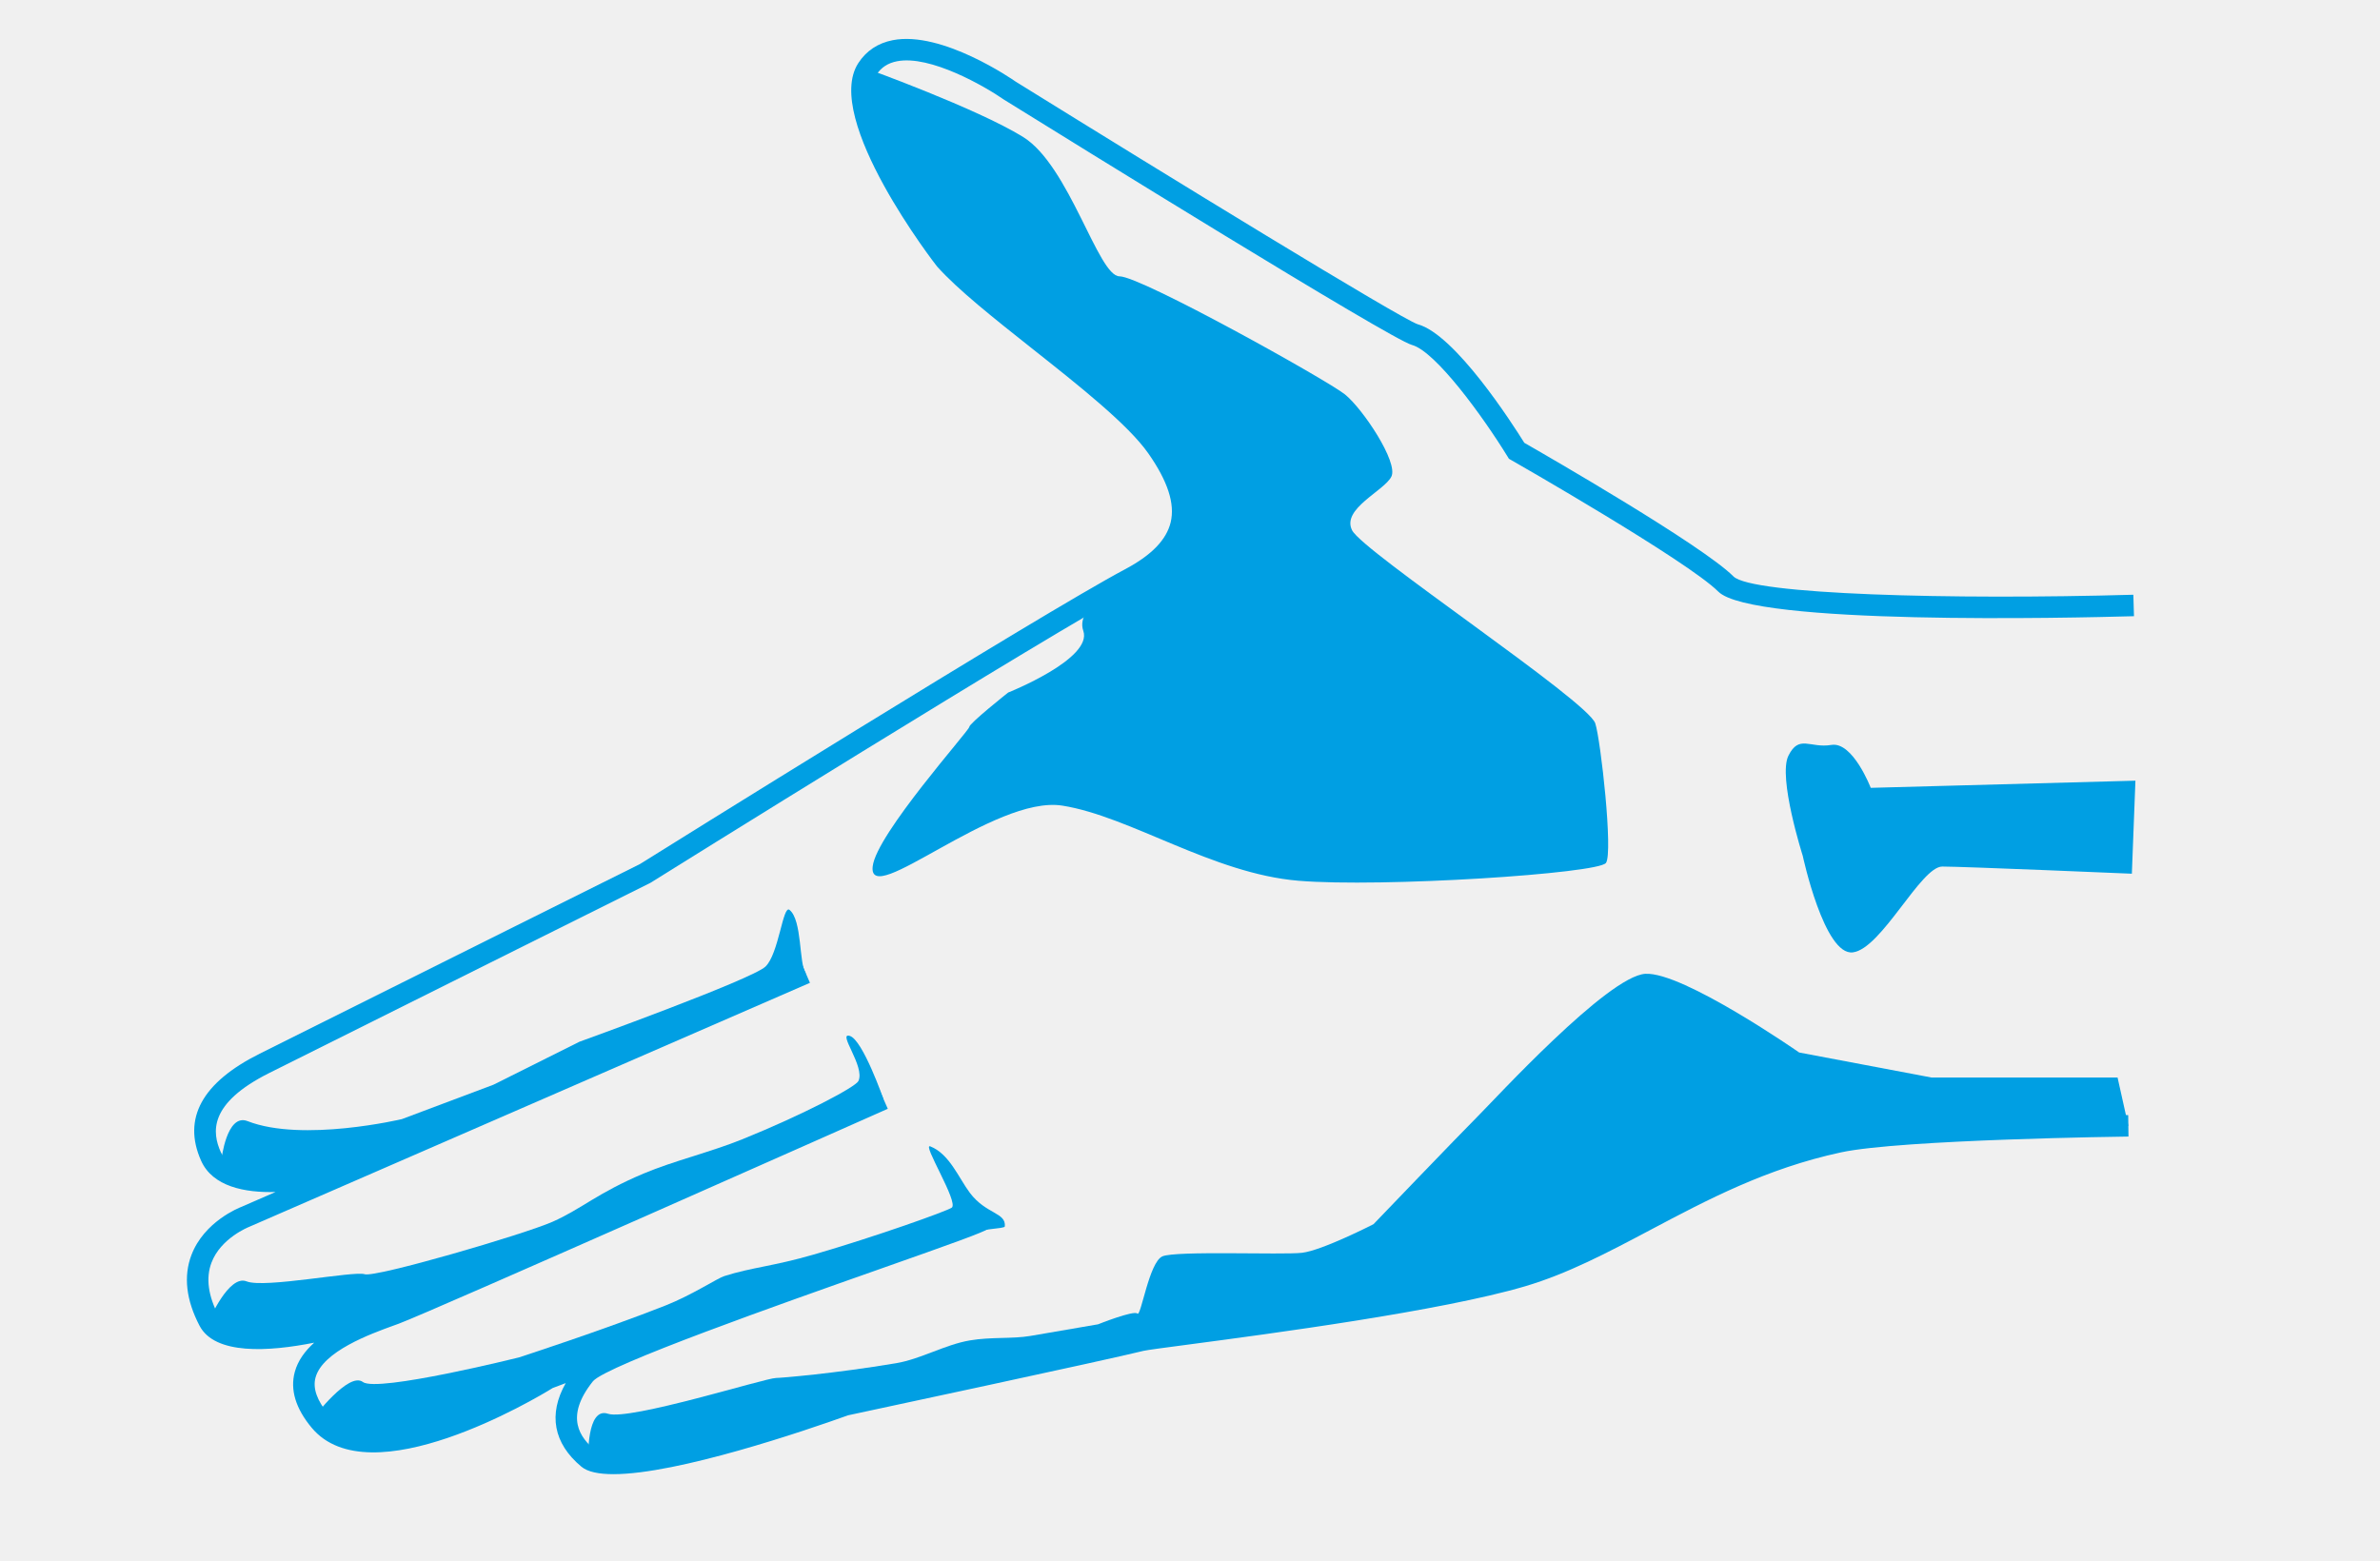
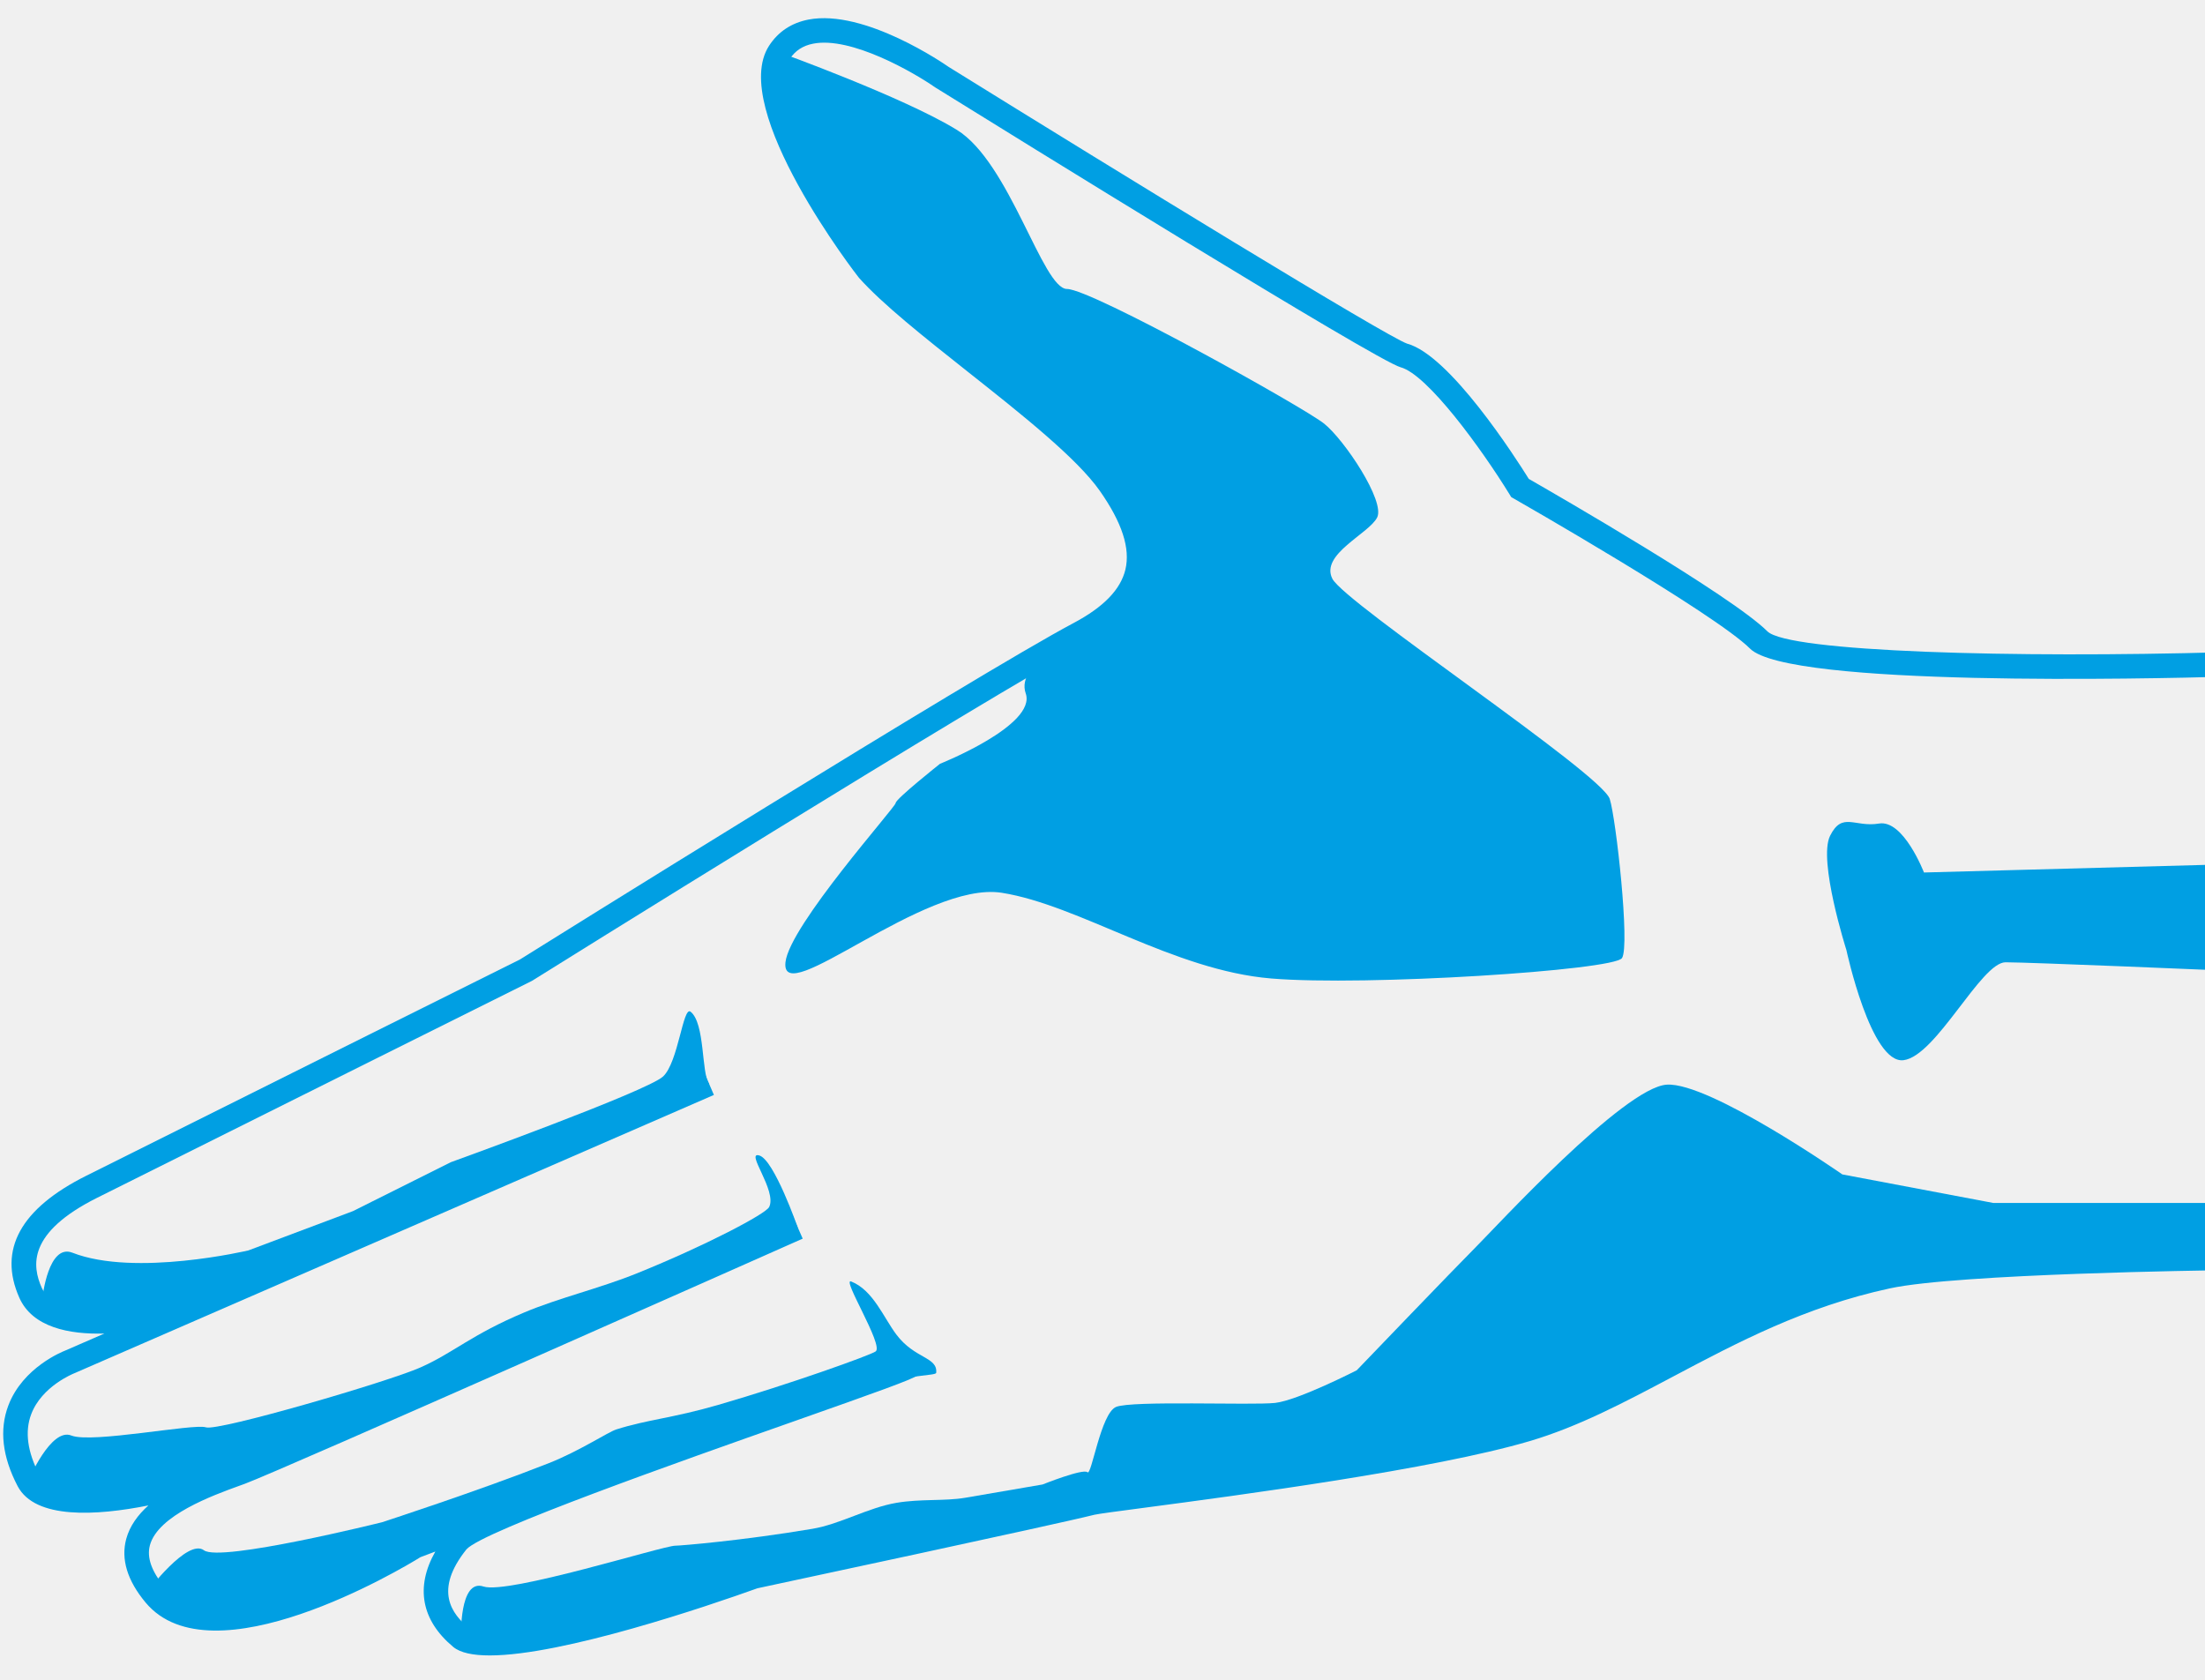
- <svg xmlns="http://www.w3.org/2000/svg" xmlns:xlink="http://www.w3.org/1999/xlink" version="1.1" id="Ebene_1" x="0px" y="0px" width="103.424px" height="67.808px" viewBox="0 0 103.424 67.808" enable-background="new 0 0 103.424 67.808" xml:space="preserve">
-   <text transform="matrix(0.5225 -0.8526 0.8526 0.5225 175.3384 62.8813)">
-     <tspan x="0" y="0" fill="#009FE3" font-family="'Futura-CondensedMedium'" font-size="37.893" letter-spacing="5">XX</tspan>
-     <tspan x="39.748" y="-0.001" fill="#009FE3" font-family="'Futura-CondensedMedium'" font-size="37.893" letter-spacing="5">V</tspan>
-     <tspan x="59.439" y="0" fill="#009FE3" font-family="'Futura-CondensedMedium'" font-size="37.893">I</tspan>
-   </text>
-   <g>
-     <defs>
-       <rect id="SVGID_1_" x="107.37" y="-58.179" width="200.42" height="187.18" />
-     </defs>
-     <clipPath id="SVGID_2_">
-       <use xlink:href="#SVGID_1_" overflow="visible" />
-     </clipPath>
-     <path clip-path="url(#SVGID_2_)" fill="#009FE3" d="M241.216-43.355l-6.322,10.357c0.197,0.103,0.4,0.19,0.597,0.294   C261.756-18.956,278.07,7.984,278.07,37.6c0,43.729-35.575,79.304-79.303,79.304c-16.741,0-32.738-5.153-46.276-14.898   l-6.312,10.341C161.626,123.236,179.781,129,198.767,129c50.397,0,91.4-41.003,91.4-91.4   C290.167,3.511,271.412-27.495,241.216-43.355" />
-     <path clip-path="url(#SVGID_2_)" fill="#009FE3" d="M122.906,88.559l7.068-11.58c-6.854-11.952-10.508-25.493-10.508-39.378   c0-43.728,35.574-79.302,79.301-79.302c1.191,0,2.383,0.071,3.573,0.123l7.078-11.596c-1.401-0.161-2.81-0.303-4.225-0.401   c-2.124-0.147-4.286-0.223-6.427-0.223c-50.397,0-91.397,41.001-91.397,91.398c0,17.048,4.728,33.683,13.668,48.102   C121.64,86.672,122.272,87.616,122.906,88.559" />
-   </g>
-   <text transform="matrix(1 0 0 1 225.2485 -6.3086)" fill="#FFFFFF" font-family="'Futura-Medium'" font-size="27.054">H</text>
-   <text transform="matrix(1 0 0 1 211.3442 16.0645)">
-     <tspan x="0" y="0" fill="#FFFFFF" font-family="'Futura-Medium'" font-size="27.054" letter-spacing="-2">E</tspan>
-     <tspan x="13.133" y="0" fill="#FFFFFF" font-family="'Futura-Medium'" font-size="27.054" letter-spacing="-2">I</tspan>
-     <tspan x="18.975" y="0" fill="#FFFFFF" font-family="'Futura-Medium'" font-size="27.054" letter-spacing="-2">D</tspan>
-     <tspan x="36.453" y="0" fill="#FFFFFF" font-family="'Futura-Medium'" font-size="27.054">E</tspan>
-   </text>
-   <text transform="matrix(1 0 0 1 197.5728 38.438)">
-     <tspan x="0" y="0" fill="#FFFFFF" font-family="'Futura-Medium'" font-size="27.054" letter-spacing="-1">LBE</tspan>
-     <tspan x="37.607" y="0" fill="#FFFFFF" font-family="'Futura-Medium'" font-size="27.054" letter-spacing="-2">R</tspan>
-     <tspan x="51.543" y="0" fill="#FFFFFF" font-family="'Futura-Medium'" font-size="27.054">G</tspan>
-   </text>
-   <text transform="matrix(1 0 0 1 183.6665 60.813)">
-     <tspan x="0" y="0" fill="#FFFFFF" font-family="'Futura-Medium'" font-size="27.054" letter-spacing="-2">ER</tspan>
-     <tspan x="27.258" y="0" fill="#FFFFFF" font-family="'Futura-Medium'" font-size="27.054" letter-spacing="-2">     </tspan>
-     <tspan x="58.314" y="0" fill="#FFFFFF" font-family="'Futura-Medium'" font-size="27.054" letter-spacing="-2">S</tspan>
-     <tspan x="71.76" y="0" fill="#FFFFFF" font-family="'Futura-Medium'" font-size="27.054">Y</tspan>
-   </text>
-   <text transform="matrix(1 0 0 1 169.897 83.186)">
-     <tspan x="0" y="0" fill="#FFFFFF" font-family="'Futura-Medium'" font-size="27.054">M</tspan>
-     <tspan x="25.199" y="0" fill="#FFFFFF" font-family="'Futura-Medium'" font-size="27.054">P</tspan>
-   </text>
-   <text transform="matrix(1 0 0 1 208.8813 83.186)" fill="#FFFFFF" font-family="'Futura-Medium'" font-size="27.054">O</text>
-   <text transform="matrix(1 0 0 1 232.2563 83.186)" fill="#FFFFFF" font-family="'Futura-Medium'" font-size="27.054">S</text>
-   <text transform="matrix(1 0 0 1 247.2173 83.186)" fill="#FFFFFF" font-family="'Futura-Medium'" font-size="27.054">I</text>
-   <text transform="matrix(1 0 0 1 155.9907 105.5591)">
-     <tspan x="0" y="0" fill="#FFFFFF" font-family="'Futura-Medium'" font-size="27.054" letter-spacing="-2">U</tspan>
-     <tspan x="17.85" y="0" fill="#FFFFFF" font-family="'Futura-Medium'" font-size="27.054">M</tspan>
-   </text>
-   <g>
-     <path fill="#009FE3" d="M26.658,64.072c-0.629,0-1.119-0.096-1.393-0.325c-1.217-1.015-1.447-2.284-0.681-3.633   c-0.191,0.072-0.38,0.145-0.567,0.214c-0.736,0.461-7.954,4.747-10.471,1.728c-0.698-0.837-0.945-1.653-0.737-2.424   c0.134-0.494,0.444-0.915,0.844-1.275c-1.98,0.395-4.313,0.538-4.981-0.735c-0.584-1.117-0.704-2.15-0.354-3.073   c0.554-1.463,2.091-2.062,2.156-2.088l1.501-0.653c-1.338,0.037-2.735-0.233-3.238-1.363c-0.814-1.832,0.043-3.396,2.549-4.649   c6.685-3.342,16.519-8.239,16.519-8.239c0.67-0.421,17.388-10.852,21.092-12.819c1.146-0.609,1.791-1.275,1.975-2.036   c0.193-0.806-0.124-1.787-0.973-2.999c-0.875-1.248-2.991-2.926-5.041-4.548c-1.663-1.318-3.235-2.563-4.135-3.57   c-0.053-0.059-4.993-6.429-3.425-8.842c0.348-0.536,0.853-0.871,1.5-0.997c2.142-0.414,5.208,1.71,5.339,1.802   c6.583,4.085,16.692,10.28,17.466,10.544c1.629,0.437,4.13,4.341,4.637,5.154c0.96,0.55,7.734,4.452,9.088,5.807   c0.787,0.787,9.455,1.023,17.378,0.796l0.027,0.933c-2.76,0.078-16.598,0.397-18.064-1.069c-1.339-1.339-8.919-5.672-8.995-5.715   l-0.104-0.059l-0.062-0.102c-1.061-1.726-3.124-4.569-4.153-4.845c-0.922-0.248-14.933-8.926-17.731-10.664   c-0.816-0.569-3.205-1.95-4.647-1.664c-0.395,0.077-0.687,0.269-0.896,0.589c-0.995,1.532,2.521,6.8,3.339,7.713   c0.846,0.946,2.389,2.167,4.019,3.459c2.1,1.665,4.273,3.385,5.225,4.746c1.011,1.443,1.375,2.669,1.117,3.75   c-0.25,1.036-1.049,1.9-2.445,2.642c-3.674,1.952-20.901,12.7-21.075,12.81c-0.039,0.021-9.871,4.917-16.555,8.26   c-2.67,1.335-2.485,2.6-2.114,3.436c0.566,1.275,3.804,0.729,4.893,0.438l20.343-8.646l0.368,0.856L10.827,53.323   c-0.031,0.013-1.237,0.492-1.639,1.562c-0.249,0.661-0.143,1.436,0.311,2.303c0.534,1.019,4.294,0.329,6.668-0.459l22.038-9.392   l0.374,0.855c-0.811,0.359-19.849,8.822-21.249,9.339l-0.22,0.08c-1.004,0.364-3.091,1.122-3.399,2.263   c-0.125,0.461,0.061,0.995,0.553,1.584c1.7,2.041,7.324-0.728,9.347-1.965c13.348-5.021,17.446-6.552,18.792-6.848   c0.02-0.01,0.037-0.019,0.047-0.025l0.009,0.013c0.546-0.113,0.599-0.003,0.676,0.148l0.191,0.371L42.962,53.4   c-0.263,0.175-1.459,0.604-4.813,1.786c-4.108,1.448-11.756,4.143-12.378,4.843c-1.259,1.573-0.551,2.466,0.092,3.002   c0.734,0.615,6.146-0.774,10.737-2.413c0.171-0.041,11.295-2.417,12.869-2.812c0.164-0.041,0.742-0.118,2.032-0.289   c3.543-0.469,10.915-1.445,14.504-2.504c1.764-0.52,3.467-1.423,5.269-2.377c2.419-1.281,5.161-2.733,8.523-3.462   c2.7-0.583,12.278-0.705,12.685-0.709l0.012,0.933c-0.099,0.001-9.891,0.125-12.499,0.689c-3.237,0.699-5.803,2.059-8.283,3.373   c-1.846,0.978-3.589,1.9-5.441,2.447c-3.658,1.079-11.08,2.062-14.646,2.534c-0.966,0.127-1.8,0.238-1.928,0.27   c-1.589,0.398-12.382,2.703-12.841,2.802C34.981,62.185,29.445,64.072,26.658,64.072z" />
-     <path fill="#009FE3" d="M49.115,25.147c2.811-1.494,2.798-3.381,1.166-5.713c-1.632-2.332-7.229-5.946-9.21-8.162   c-0.492-0.549-4.653-6.322-3.381-8.278c0,0,4.74,1.71,6.762,2.954c2.021,1.243,3.265,6.062,4.197,6.062s9.016,4.508,9.794,5.13   c0.775,0.622,2.331,2.953,2.02,3.575c-0.31,0.622-2.175,1.399-1.708,2.332c0.466,0.933,10.258,7.422,10.569,8.394   c0.238,0.741,0.777,5.597,0.466,6.062c-0.311,0.467-9.751,1.079-13.367,0.777c-3.73-0.311-7.307-2.797-10.26-3.265   c-2.955-0.466-8.449,4.523-8.24,2.644c0.155-1.398,4.197-5.908,4.197-6.063c0-0.156,1.69-1.496,1.69-1.496s3.689-1.466,3.265-2.682   C46.667,26.255,49.115,25.147,49.115,25.147z" />
-     <path fill="#009FE3" d="M35.008,42.286c0.291,0.408-20.404,8.667-20.404,8.667s-4.126,1.395-4.983-0.534   c0,0,0.222-2.048,1.137-1.691c2.39,0.934,6.704-0.087,6.704-0.087l3.983-1.497l3.731-1.865c0,0,7.479-2.7,8.084-3.265   c0.583-0.543,0.758-2.7,1.049-2.467C34.862,39.989,34.717,41.877,35.008,42.286z" />
-     <path fill="#009FE3" d="M38.389,47.766L16.313,57.17c0,0-6.26,2.08-7.229,0.233c0,0,0.856-2.021,1.633-1.71s4.664-0.466,5.13-0.311   c0.466,0.154,6.918-1.729,8.171-2.283c1.253-0.555,1.933-1.246,3.964-2.099c1.303-0.548,2.878-0.918,4.285-1.487   c2.649-1.072,4.902-2.263,5.034-2.525c0.31-0.622-0.933-2.138-0.37-1.963C37.495,45.201,38.389,47.766,38.389,47.766z" />
-     <path fill="#009FE3" d="M43.665,53.303c-0.011,0.12-1.071,0.061-2.303,0.496c-5.094,1.798-17.8,5.975-17.8,5.975   s-7.617,4.664-9.949,1.866c0,0,1.534-2.041,2.157-1.574c0.621,0.466,6.781-1.068,6.781-1.068s3.688-1.198,6.364-2.255   c1.169-0.462,2.244-1.18,2.565-1.282c1.195-0.379,2.119-0.424,3.876-0.933c2.736-0.794,5.815-1.898,6.004-2.04   c0.31-0.233-1.315-2.813-0.933-2.663c0.836,0.331,1.233,1.374,1.72,2.021C42.849,52.779,43.723,52.692,43.665,53.303z" />
-     <path fill="#009FE3" d="M92.487,48.931c0,0-9.906,0.119-12.592,0.7c-5.753,1.244-9.517,4.578-13.758,5.829   c-4.741,1.399-15.934,2.643-16.556,2.798c-1.599,0.401-12.825,2.799-12.825,2.799s-9.793,3.497-11.192,2.331   c0,0-0.079-2.253,0.854-1.942c0.933,0.311,6.84-1.555,7.307-1.555c0.187,0,2.542-0.192,5.217-0.642   c1.073-0.18,2.119-0.806,3.207-0.991c0.921-0.157,1.836-0.06,2.62-0.193c1.723-0.295,2.947-0.506,2.947-0.506   s1.556-0.622,1.71-0.466c0.155,0.155,0.505-2.235,1.088-2.488c0.583-0.252,5.188-0.057,6.062-0.154   c0.875-0.098,3.11-1.244,3.11-1.244s3.73-3.887,4.507-4.664c0.777-0.776,5.675-6.12,7.307-6.218c1.633-0.097,6.684,3.42,6.684,3.42   l5.753,1.088h8.083L92.487,48.931z" />
-     <path fill="#009FE3" d="M92.796,33.931l-11.502,0.311c0,0-0.778-2.021-1.711-1.865s-1.399-0.466-1.865,0.466   c-0.467,0.933,0.621,4.353,0.621,4.353s0.935,4.354,2.177,4.197c1.244-0.155,2.953-3.73,3.886-3.73s8.239,0.311,8.239,0.311" />
+ <svg xmlns="http://www.w3.org/2000/svg" width="84px" height="64px" viewBox="0 0 84 64" version="1.1">
+   <description>Created with Sketch (http://www.bohemiancoding.com/sketch)</description>
+   <defs />
+   <g id="Page-1" stroke="none" stroke-width="1" fill="none" fill-rule="evenodd">
+     <g id="hand-right" transform="translate(0, 1)" fill="#009FE3">
+       <path d="M18.658,62.072 C18.029,62.072 17.539,61.976 17.265,61.747 C16.048,60.732 15.818,59.463 16.584,58.114 C16.393,58.186 16.204,58.259 16.017,58.328 C15.281,58.789 8.063,63.075 5.546,60.056 C4.848,59.219 4.601,58.403 4.809,57.632 C4.943,57.138 5.253,56.717 5.653,56.357 C3.673,56.752 1.34,56.895 0.672,55.622 C0.088,54.505 -0.032,53.472 0.318,52.549 C0.872,51.086 2.409,50.487 2.474,50.461 L3.975,49.808 C2.637,49.845 1.24,49.575 0.737,48.445 C-0.077,46.613 0.78,45.049 3.286,43.796 C9.971,40.454 19.805,35.557 19.805,35.557 C20.475,35.136 37.193,24.705 40.897,22.738 C42.043,22.129 42.688,21.463 42.872,20.702 C43.065,19.896 42.748,18.915 41.899,17.703 C41.024,16.455 38.908,14.777 36.858,13.155 C35.195,11.837 33.623,10.592 32.723,9.585 C32.67,9.526 27.73,3.156 29.298,0.743 C29.646,0.207 30.151,-0.128 30.798,-0.254 C32.94,-0.668 36.006,1.456 36.137,1.548 C42.72,5.633 52.829,11.828 53.603,12.092 C55.232,12.529 57.733,16.433 58.24,17.246 C59.2,17.796 65.974,21.698 67.328,23.053 C68.115,23.84 76.783,24.076 84.706,23.849 L84.733,24.782 C81.973,24.86 68.135,25.179 66.669,23.713 C65.33,22.374 57.75,18.041 57.674,17.998 L57.57,17.939 L57.508,17.837 C56.447,16.111 54.384,13.268 53.355,12.992 C52.433,12.744 38.422,4.066 35.624,2.328 C34.808,1.759 32.419,0.378 30.977,0.664 C30.582,0.741 30.29,0.933 30.081,1.253 C29.086,2.785 32.602,8.053 33.42,8.966 C34.266,9.912 35.809,11.133 37.439,12.425 C39.539,14.09 41.712,15.81 42.664,17.171 C43.675,18.614 44.039,19.84 43.781,20.921 C43.531,21.957 42.732,22.821 41.336,23.563 C37.662,25.515 20.435,36.263 20.261,36.373 C20.222,36.394 10.39,41.29 3.706,44.633 C1.036,45.968 1.221,47.233 1.592,48.069 C2.158,49.344 5.396,48.798 6.485,48.507 L26.828,39.861 L27.196,40.717 L2.827,51.323 C2.796,51.336 1.59,51.815 1.188,52.885 C0.939,53.546 1.045,54.321 1.499,55.188 C2.033,56.207 5.793,55.517 8.167,54.729 L30.205,45.337 L30.579,46.192 C29.768,46.551 10.73,55.014 9.33,55.531 L9.11,55.611 C8.106,55.975 6.019,56.733 5.711,57.874 C5.586,58.335 5.772,58.869 6.264,59.458 C7.964,61.499 13.588,58.73 15.611,57.493 C28.959,52.472 33.057,50.941 34.403,50.645 C34.423,50.635 34.44,50.626 34.45,50.62 L34.459,50.633 C35.005,50.52 35.058,50.63 35.135,50.781 L35.326,51.152 L34.962,51.4 C34.699,51.575 33.503,52.004 30.149,53.186 C26.041,54.634 18.393,57.329 17.771,58.029 C16.512,59.602 17.22,60.495 17.863,61.031 C18.597,61.646 24.009,60.257 28.6,58.618 C28.771,58.577 39.895,56.201 41.469,55.806 C41.633,55.765 42.211,55.688 43.501,55.517 C47.044,55.048 54.416,54.072 58.005,53.013 C59.769,52.493 61.472,51.59 63.274,50.636 C65.693,49.355 68.435,47.903 71.797,47.174 C74.497,46.591 84.075,46.469 84.482,46.465 L84.494,47.398 C84.395,47.399 74.603,47.523 71.995,48.087 C68.758,48.786 66.192,50.146 63.712,51.46 C61.866,52.438 60.123,53.36 58.271,53.907 C54.613,54.986 47.191,55.969 43.625,56.441 C42.659,56.568 41.825,56.679 41.697,56.711 C40.108,57.109 29.315,59.414 28.856,59.513 C26.981,60.185 21.445,62.072 18.658,62.072 L18.658,62.072 Z" id="Shape" />
+       <path d="M41.115,23.147 C43.926,21.653 43.913,19.766 42.281,17.434 C40.649,15.102 35.052,11.488 33.071,9.272 C32.579,8.723 28.418,2.95 29.69,0.994 C29.69,0.994 34.43,2.704 36.452,3.948 C38.473,5.191 39.717,10.01 40.649,10.01 C41.581,10.01 49.665,14.518 50.443,15.14 C51.218,15.762 52.774,18.093 52.463,18.715 C52.153,19.337 50.288,20.114 50.755,21.047 C51.221,21.98 61.013,28.469 61.324,29.441 C61.562,30.182 62.101,35.038 61.79,35.503 C61.479,35.97 52.039,36.582 48.423,36.28 C44.693,35.969 41.116,33.483 38.163,33.015 C35.208,32.549 29.714,37.538 29.923,35.659 C30.078,34.261 34.12,29.751 34.12,29.596 C34.12,29.44 35.81,28.1 35.81,28.1 C35.81,28.1 39.499,26.634 39.075,25.418 C38.667,24.255 41.115,23.147 41.115,23.147 L41.115,23.147 Z" id="Shape" />
+       <path d="M27.008,40.286 C27.299,40.694 6.604,48.953 6.604,48.953 C6.604,48.953 2.478,50.348 1.621,48.419 C1.621,48.419 1.843,46.371 2.758,46.728 C5.148,47.662 9.462,46.641 9.462,46.641 L13.445,45.144 L17.176,43.279 C17.176,43.279 24.655,40.579 25.26,40.014 C25.843,39.471 26.018,37.314 26.309,37.547 C26.862,37.989 26.717,39.877 27.008,40.286 L27.008,40.286 Z" id="Shape" />
+       <path d="M30.389,45.766 L8.313,55.17 C8.313,55.17 2.053,57.25 1.084,55.403 C1.084,55.403 1.94,53.382 2.717,53.693 C3.494,54.004 7.381,53.227 7.847,53.382 C8.313,53.536 14.765,51.653 16.018,51.099 C17.271,50.544 17.951,49.853 19.982,49 C21.285,48.452 22.86,48.082 24.267,47.513 C26.916,46.441 29.169,45.25 29.301,44.988 C29.611,44.366 28.368,42.85 28.931,43.025 C29.495,43.201 30.389,45.766 30.389,45.766 L30.389,45.766 Z" id="Shape" />
+       <path d="M35.665,51.303 C35.654,51.423 34.594,51.364 33.362,51.799 C28.268,53.597 15.562,57.774 15.562,57.774 C15.562,57.774 7.945,62.438 5.613,59.64 C5.613,59.64 7.147,57.599 7.77,58.066 C8.391,58.532 14.551,56.998 14.551,56.998 C14.551,56.998 18.239,55.8 20.915,54.743 C22.084,54.281 23.159,53.563 23.48,53.461 C24.675,53.082 25.599,53.037 27.356,52.528 C30.092,51.734 33.171,50.63 33.36,50.488 C33.67,50.255 32.045,47.675 32.427,47.825 C33.263,48.156 33.66,49.199 34.147,49.846 C34.849,50.779 35.723,50.692 35.665,51.303 L35.665,51.303 Z" id="Shape" />
+       <path d="M84.487,46.931 C84.487,46.931 74.581,47.05 71.895,47.631 C66.142,48.875 62.378,52.209 58.137,53.46 C53.396,54.859 42.203,56.103 41.581,56.258 C39.982,56.659 28.756,59.057 28.756,59.057 C28.756,59.057 18.963,62.554 17.564,61.388 C17.564,61.388 17.485,59.135 18.418,59.446 C19.351,59.757 25.258,57.891 25.725,57.891 C25.912,57.891 28.267,57.699 30.942,57.249 C32.015,57.069 33.061,56.443 34.149,56.258 C35.07,56.101 35.985,56.198 36.769,56.065 C38.492,55.77 39.716,55.559 39.716,55.559 C39.716,55.559 41.272,54.937 41.426,55.093 C41.581,55.248 41.931,52.858 42.514,52.605 C43.097,52.353 47.702,52.548 48.576,52.451 C49.451,52.353 51.686,51.207 51.686,51.207 C51.686,51.207 55.416,47.32 56.193,46.543 C56.97,45.767 61.868,40.423 63.5,40.325 C65.133,40.228 70.184,43.745 70.184,43.745 L75.937,44.833 L84.02,44.833 L84.487,46.931 L84.487,46.931 Z" id="Shape" />
+       <path d="M84.796,31.931 L73.294,32.242 C73.294,32.242 72.516,30.221 71.583,30.377 C70.65,30.533 70.184,29.911 69.718,30.843 C69.251,31.776 70.339,35.196 70.339,35.196 C70.339,35.196 71.274,39.55 72.516,39.393 C73.76,39.238 75.469,35.663 76.402,35.663 C77.335,35.663 84.641,35.974 84.641,35.974" id="Shape" />
+     </g>
  </g>
</svg>
